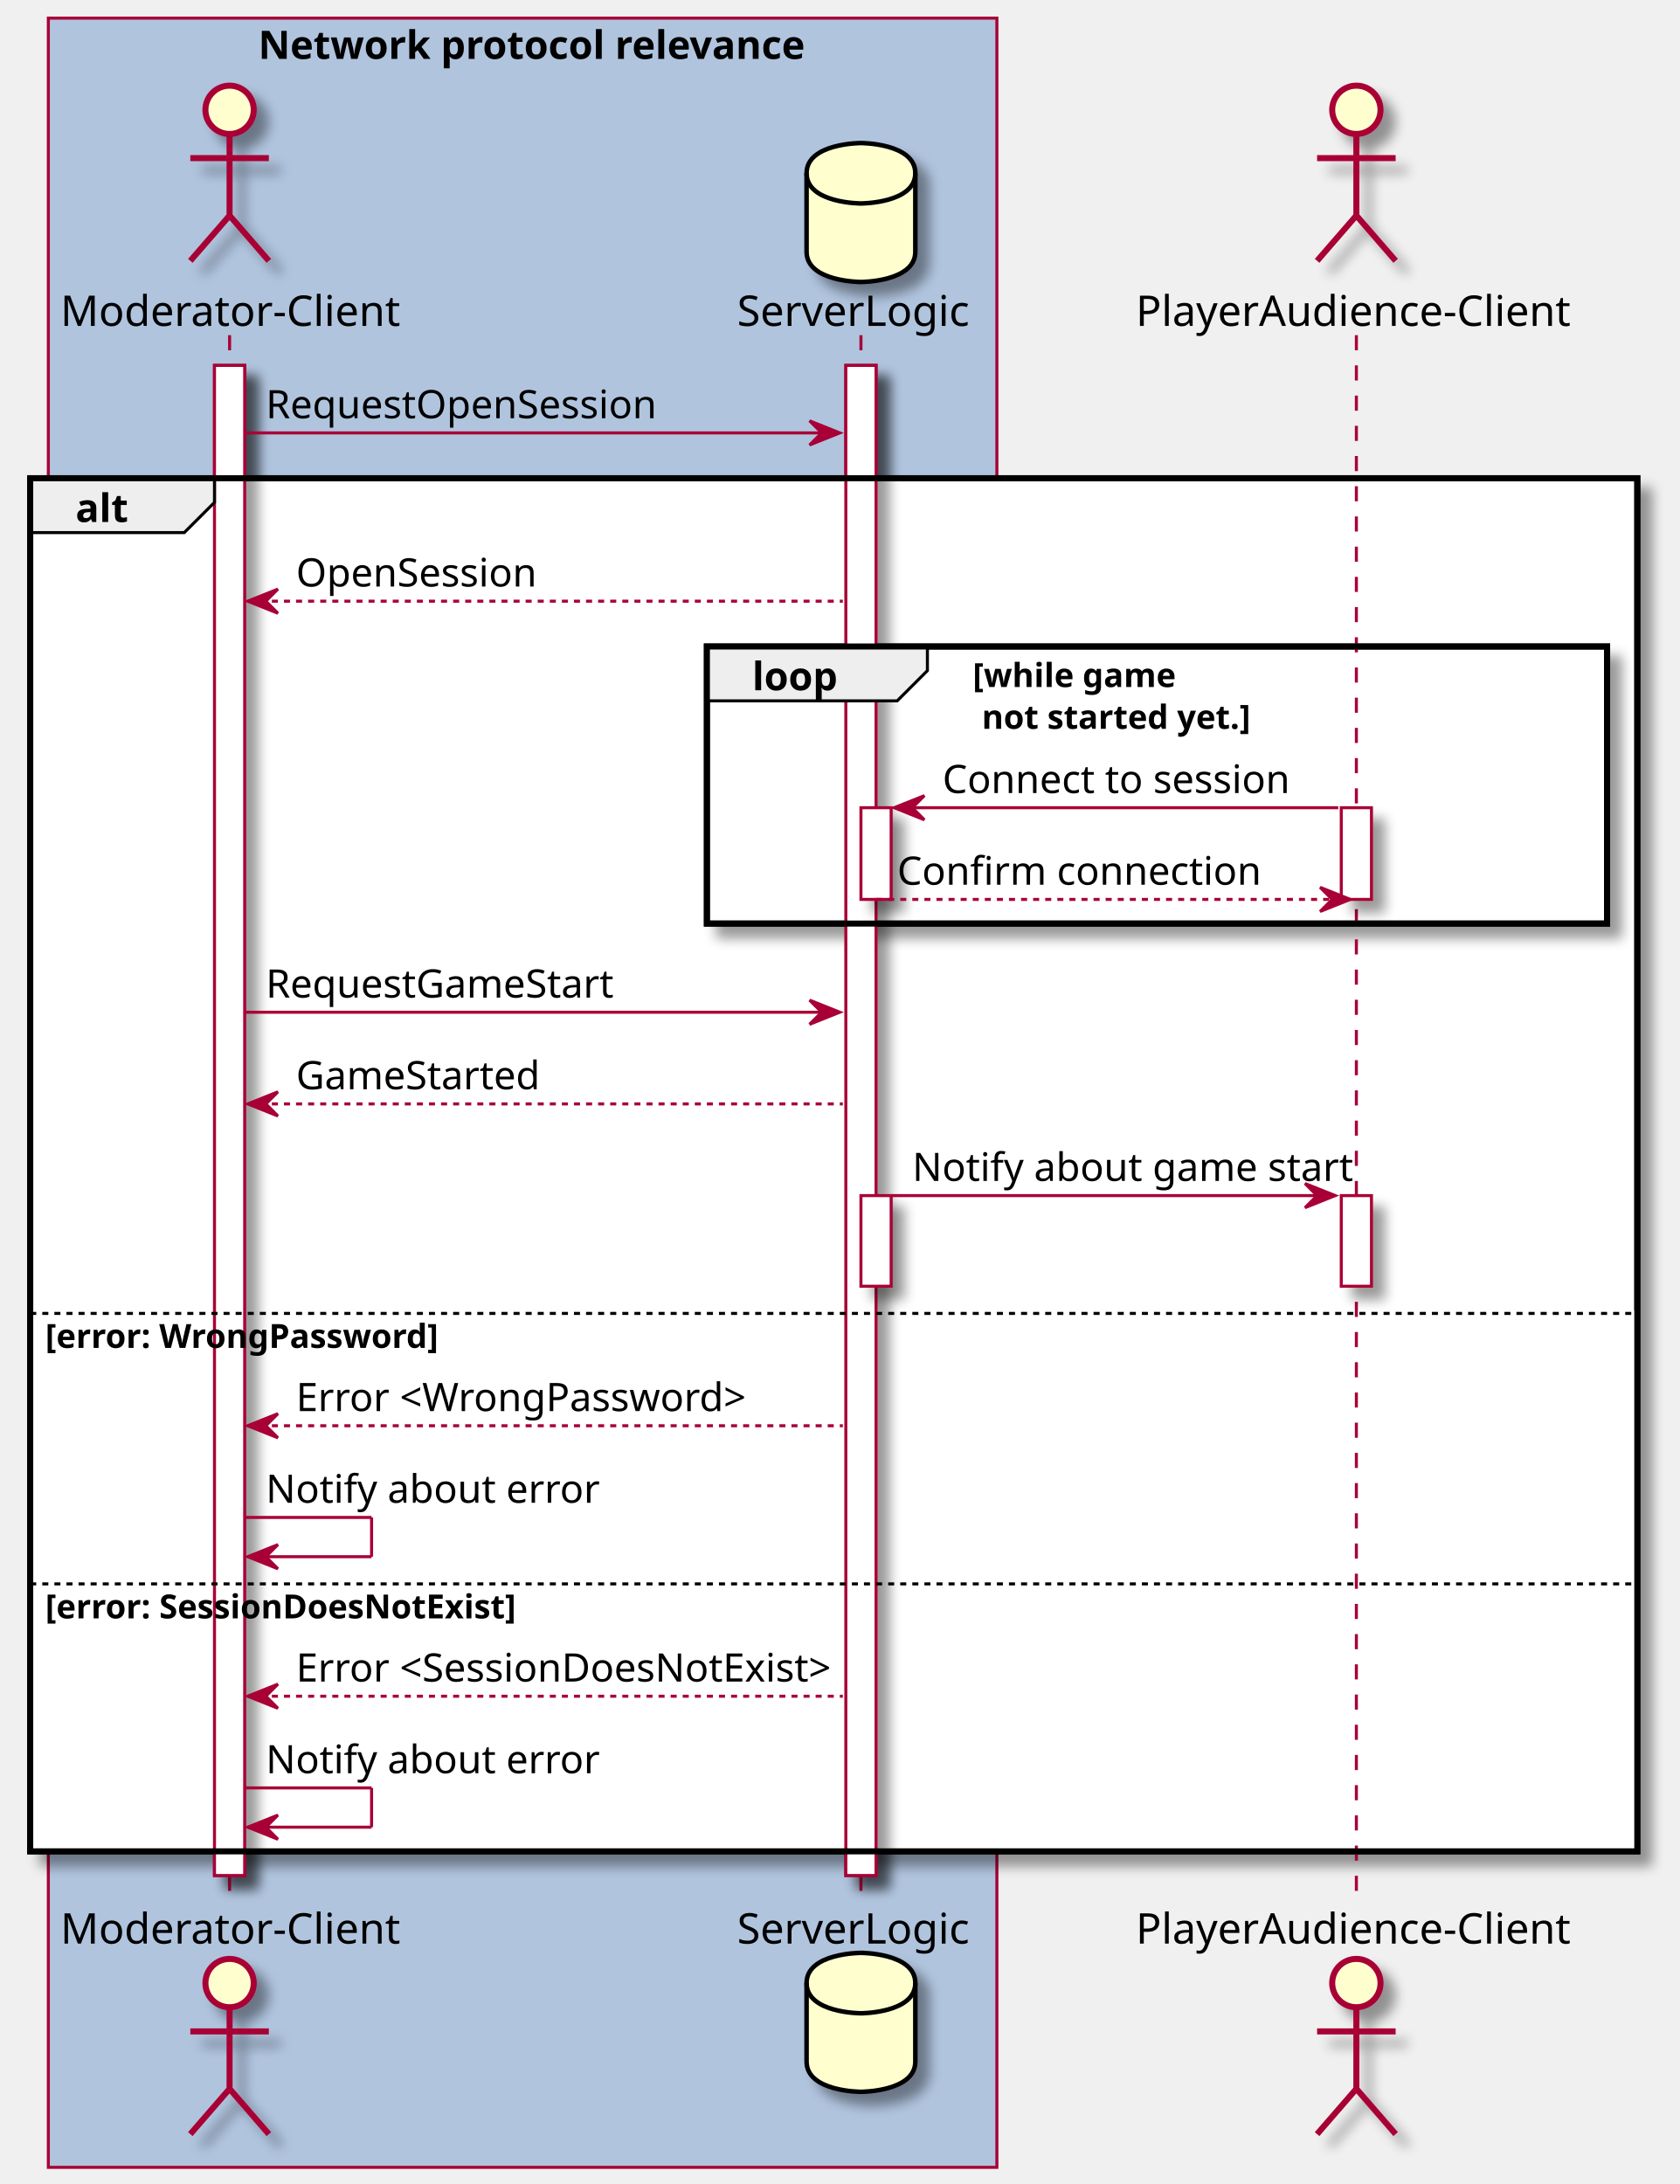
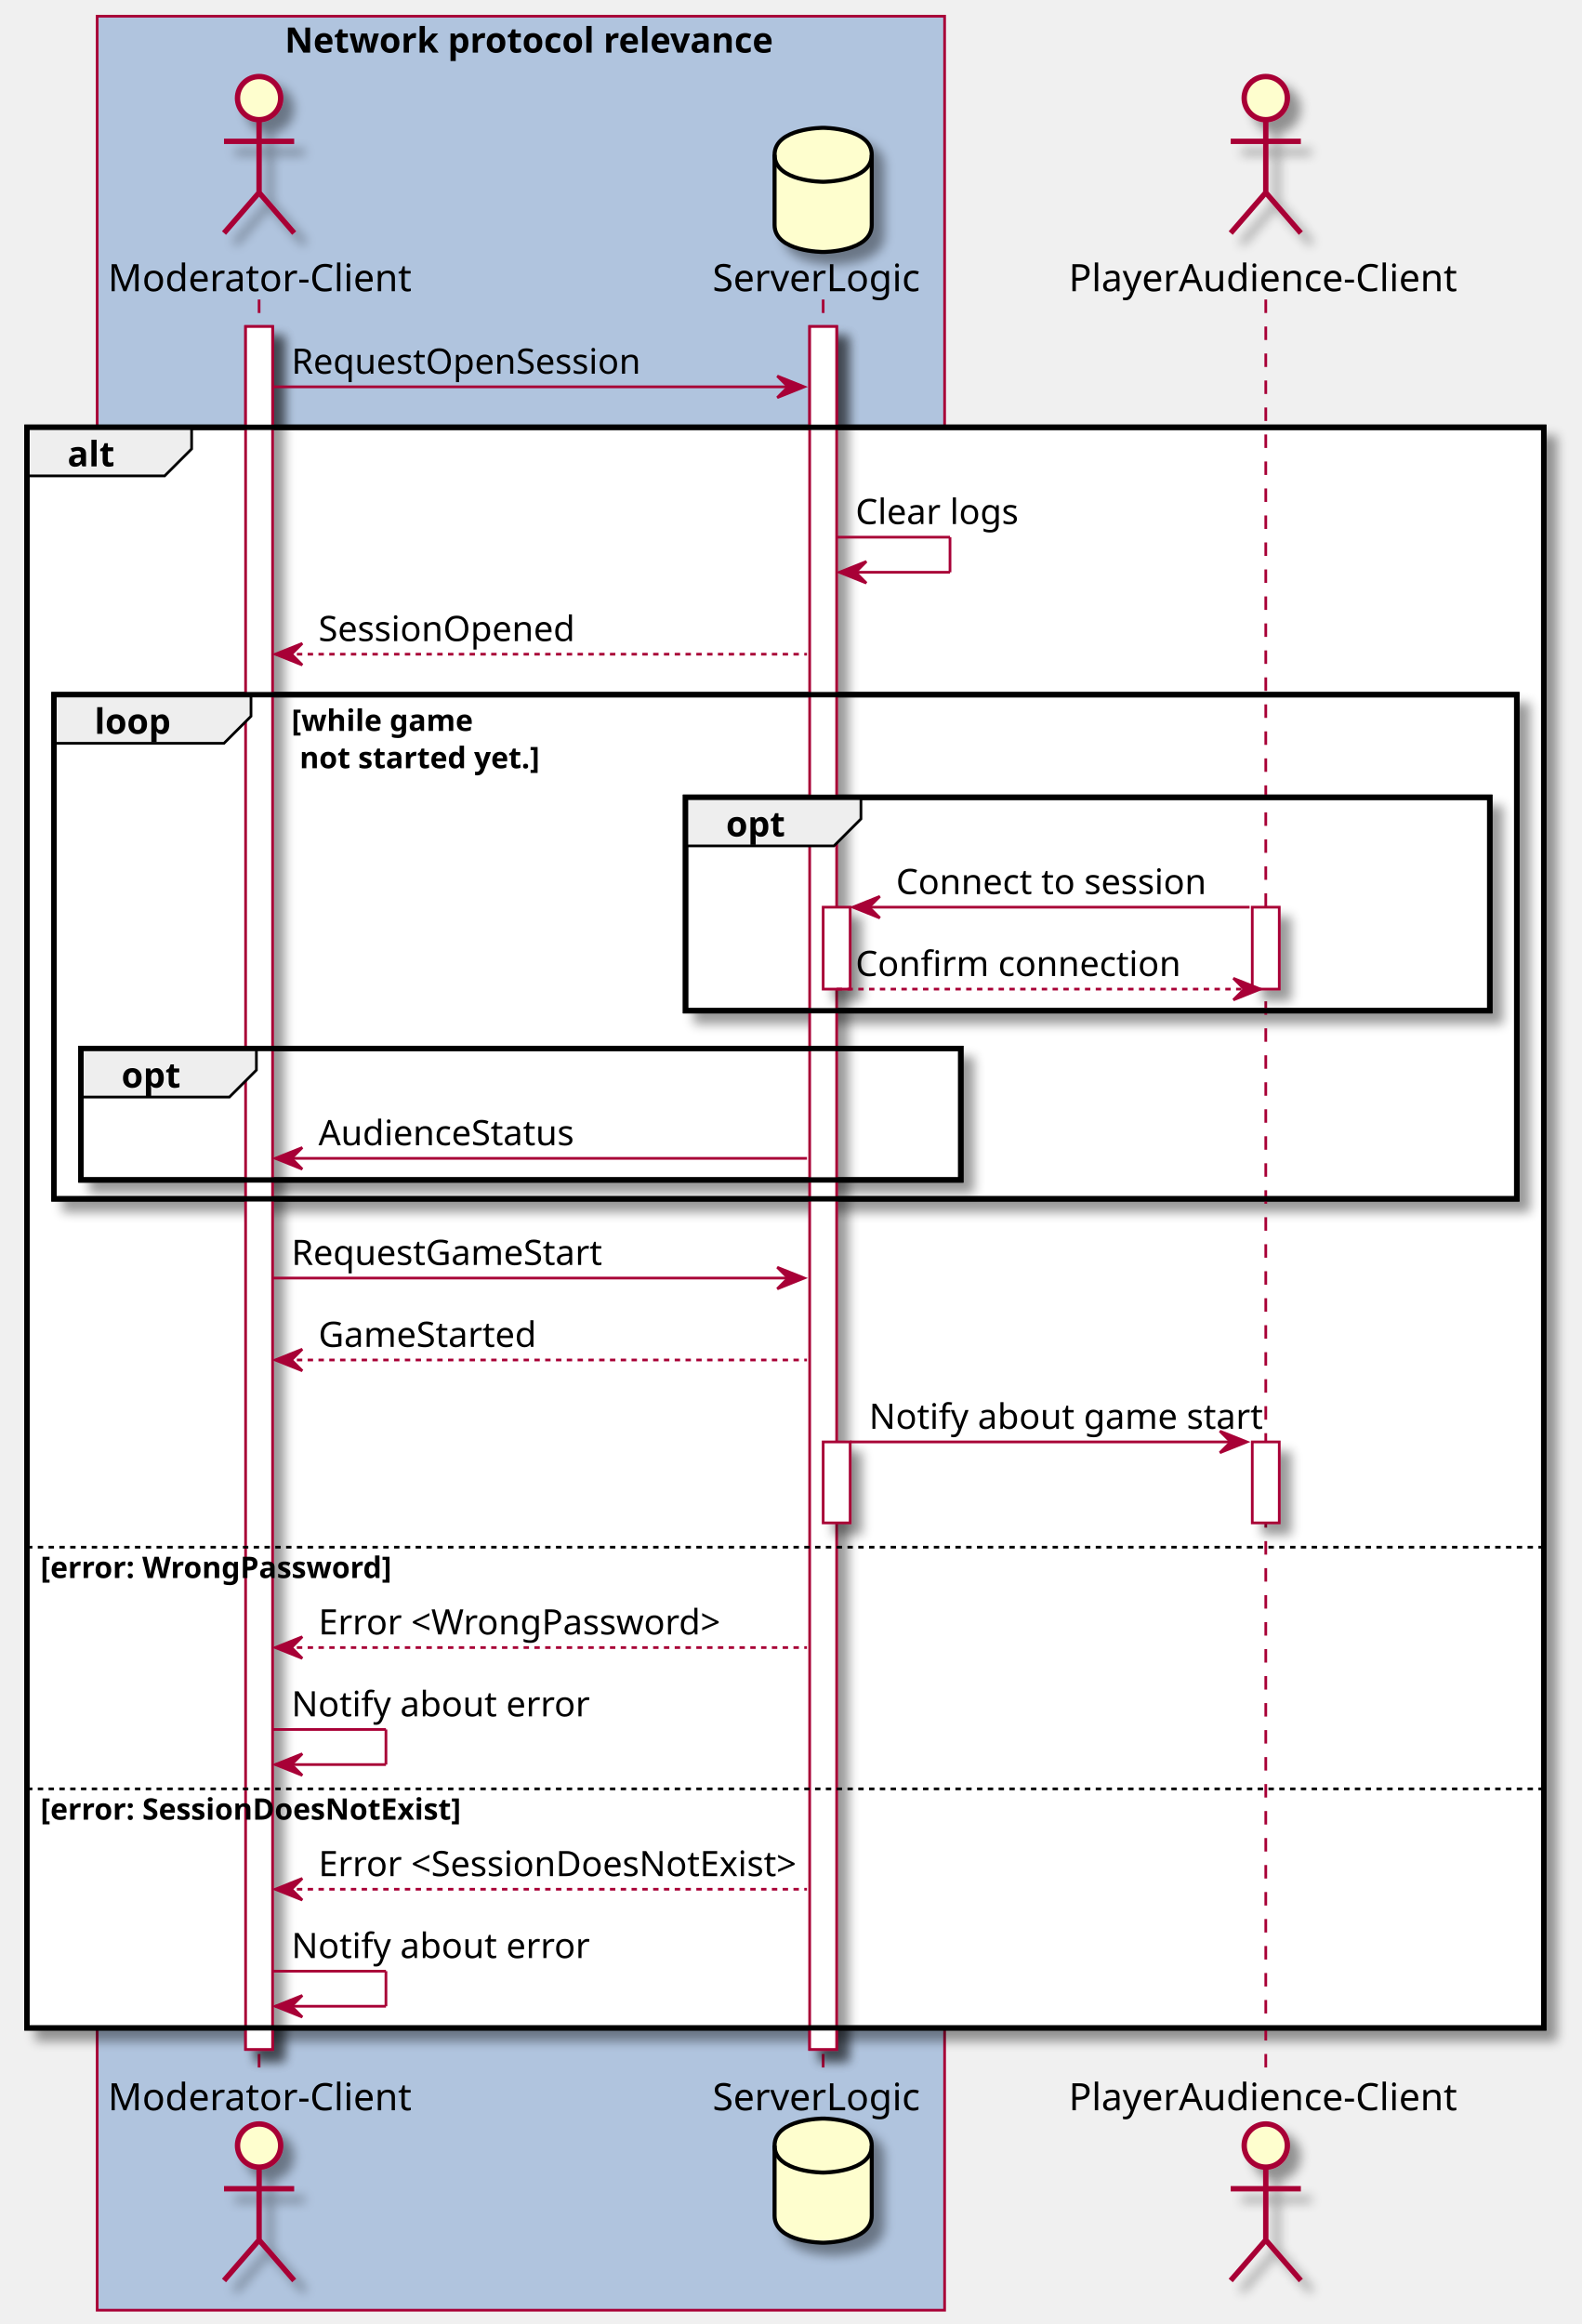
- <svg xmlns="http://www.w3.org/2000/svg" contentScriptType="application/ecmascript" contentStyleType="text/css" height="723px" preserveAspectRatio="none" style="width:556px;height:723px;" version="1.1" viewBox="0 0 556 723" width="556px" zoomAndPan="magnify">
+ <svg xmlns="http://www.w3.org/2000/svg" contentScriptType="application/ecmascript" contentStyleType="text/css" height="861px" preserveAspectRatio="none" style="width:586px;height:861px;" version="1.1" viewBox="0 0 586 861" width="586px" zoomAndPan="magnify">
  <defs>
-     <filter height="300%" id="ff69p797xfipt" width="300%" x="-1" y="-1">
+     <filter height="300%" id="f1agmqu65ckvsm" width="300%" x="-1" y="-1">
      <feGaussianBlur result="blurOut" stdDeviation="2.0" />
      <feColorMatrix in="blurOut" result="blurOut2" type="matrix" values="0 0 0 0 0 0 0 0 0 0 0 0 0 0 0 0 0 0 .4 0" />
      <feOffset dx="4.0" dy="4.0" in="blurOut2" result="blurOut3" />
      <feBlend in="SourceGraphic" in2="blurOut3" mode="normal" />
    </filter>
  </defs>
  <g>
-     <rect fill="#B0C4DE" height="711.484" style="stroke: #A80036; stroke-width: 1.0;" width="314" x="16" y="6" />
-     <text fill="#000000" font-family="sans-serif" font-size="13" font-weight="bold" lengthAdjust="spacingAndGlyphs" textLength="175" x="85.5" y="19.495">Network protocol relevance</text>
-     <rect fill="#FFFFFF" filter="url(#ff69p797xfipt)" height="499.914" style="stroke: #A80036; stroke-width: 1.0;" width="10" x="71" y="120.961" />
-     <rect fill="#FFFFFF" filter="url(#ff69p797xfipt)" height="499.914" style="stroke: #A80036; stroke-width: 1.0;" width="10" x="280" y="120.961" />
-     <rect fill="#FFFFFF" filter="url(#ff69p797xfipt)" height="30.352" style="stroke: #A80036; stroke-width: 1.0;" width="10" x="285" y="267.391" />
-     <rect fill="#FFFFFF" filter="url(#ff69p797xfipt)" height="30" style="stroke: #A80036; stroke-width: 1.0;" width="10" x="285" y="395.797" />
-     <rect fill="#FFFFFF" filter="url(#ff69p797xfipt)" height="30.352" style="stroke: #A80036; stroke-width: 1.0;" width="10" x="444" y="267.391" />
-     <rect fill="#FFFFFF" filter="url(#ff69p797xfipt)" height="30" style="stroke: #A80036; stroke-width: 1.0;" width="10" x="444" y="395.797" />
-     <rect fill="#FFFFFF" filter="url(#ff69p797xfipt)" height="454.562" style="stroke: #000000; stroke-width: 2.0;" width="532" x="10" y="158.312" />
-     <rect fill="#FFFFFF" filter="url(#ff69p797xfipt)" height="91.727" style="stroke: #000000; stroke-width: 2.0;" width="298" x="234" y="214.016" />
-     <rect fill="#FFFFFF" height="89.539" style="stroke: none; stroke-width: 1.0;" width="532" x="10" y="433.797" />
-     <rect fill="#FFFFFF" height="89.539" style="stroke: none; stroke-width: 1.0;" width="532" x="10" y="523.336" />
-     <line style="stroke: #A80036; stroke-width: 1.0; stroke-dasharray: 5.0,5.0;" x1="76" x2="76" y1="110.961" y2="629.875" />
-     <line style="stroke: #A80036; stroke-width: 1.0; stroke-dasharray: 5.0,5.0;" x1="285" x2="285" y1="110.961" y2="629.875" />
-     <line style="stroke: #A80036; stroke-width: 1.0; stroke-dasharray: 5.0,5.0;" x1="449" x2="449" y1="110.961" y2="629.875" />
-     <text fill="#000000" font-family="sans-serif" font-size="14" lengthAdjust="spacingAndGlyphs" textLength="106" x="20" y="107.885">Moderator-Client</text>
-     <ellipse cx="76" cy="36.352" fill="#FEFECE" filter="url(#ff69p797xfipt)" rx="8" ry="8" style="stroke: #A80036; stroke-width: 2.0;" />
-     <path d="M76,44.352 L76,71.352 M63,52.352 L89,52.352 M76,71.352 L63,86.352 M76,71.352 L89,86.352 " fill="none" filter="url(#ff69p797xfipt)" style="stroke: #A80036; stroke-width: 2.0;" />
-     <text fill="#000000" font-family="sans-serif" font-size="14" lengthAdjust="spacingAndGlyphs" textLength="106" x="20" y="643.408">Moderator-Client</text>
-     <ellipse cx="76" cy="656.484" fill="#FEFECE" filter="url(#ff69p797xfipt)" rx="8" ry="8" style="stroke: #A80036; stroke-width: 2.0;" />
-     <path d="M76,664.484 L76,691.484 M63,672.484 L89,672.484 M76,691.484 L63,706.484 M76,691.484 L89,706.484 " fill="none" filter="url(#ff69p797xfipt)" style="stroke: #A80036; stroke-width: 2.0;" />
-     <text fill="#000000" font-family="sans-serif" font-size="14" lengthAdjust="spacingAndGlyphs" textLength="76" x="244" y="107.885">ServerLogic</text>
-     <path d="M267,57.352 C267,47.352 285,47.352 285,47.352 C285,47.352 303,47.352 303,57.352 L303,83.352 C303,93.352 285,93.352 285,93.352 C285,93.352 267,93.352 267,83.352 L267,57.352 " fill="#FEFECE" filter="url(#ff69p797xfipt)" style="stroke: #000000; stroke-width: 1.5;" />
-     <path d="M267,57.352 C267,67.352 285,67.352 285,67.352 C285,67.352 303,67.352 303,57.352 " fill="none" style="stroke: #000000; stroke-width: 1.5;" />
-     <text fill="#000000" font-family="sans-serif" font-size="14" lengthAdjust="spacingAndGlyphs" textLength="76" x="244" y="643.408">ServerLogic</text>
-     <path d="M267,656.484 C267,646.484 285,646.484 285,646.484 C285,646.484 303,646.484 303,656.484 L303,682.484 C303,692.484 285,692.484 285,692.484 C285,692.484 267,692.484 267,682.484 L267,656.484 " fill="#FEFECE" filter="url(#ff69p797xfipt)" style="stroke: #000000; stroke-width: 1.5;" />
-     <path d="M267,656.484 C267,666.484 285,666.484 285,666.484 C285,666.484 303,666.484 303,656.484 " fill="none" style="stroke: #000000; stroke-width: 1.5;" />
-     <text fill="#000000" font-family="sans-serif" font-size="14" lengthAdjust="spacingAndGlyphs" textLength="140" x="376" y="107.885">PlayerAudience-Client</text>
-     <ellipse cx="449" cy="36.352" fill="#FEFECE" filter="url(#ff69p797xfipt)" rx="8" ry="8" style="stroke: #A80036; stroke-width: 2.0;" />
-     <path d="M449,44.352 L449,71.352 M436,52.352 L462,52.352 M449,71.352 L436,86.352 M449,71.352 L462,86.352 " fill="none" filter="url(#ff69p797xfipt)" style="stroke: #A80036; stroke-width: 2.0;" />
-     <text fill="#000000" font-family="sans-serif" font-size="14" lengthAdjust="spacingAndGlyphs" textLength="140" x="376" y="643.408">PlayerAudience-Client</text>
-     <ellipse cx="449" cy="656.484" fill="#FEFECE" filter="url(#ff69p797xfipt)" rx="8" ry="8" style="stroke: #A80036; stroke-width: 2.0;" />
-     <path d="M449,664.484 L449,691.484 M436,672.484 L462,672.484 M449,691.484 L436,706.484 M449,691.484 L462,706.484 " fill="none" filter="url(#ff69p797xfipt)" style="stroke: #A80036; stroke-width: 2.0;" />
-     <rect fill="#FFFFFF" filter="url(#ff69p797xfipt)" height="499.914" style="stroke: #A80036; stroke-width: 1.0;" width="10" x="71" y="120.961" />
-     <rect fill="#FFFFFF" filter="url(#ff69p797xfipt)" height="499.914" style="stroke: #A80036; stroke-width: 1.0;" width="10" x="280" y="120.961" />
-     <rect fill="#FFFFFF" filter="url(#ff69p797xfipt)" height="30.352" style="stroke: #A80036; stroke-width: 1.0;" width="10" x="285" y="267.391" />
-     <rect fill="#FFFFFF" filter="url(#ff69p797xfipt)" height="30" style="stroke: #A80036; stroke-width: 1.0;" width="10" x="285" y="395.797" />
-     <rect fill="#FFFFFF" filter="url(#ff69p797xfipt)" height="30.352" style="stroke: #A80036; stroke-width: 1.0;" width="10" x="444" y="267.391" />
-     <rect fill="#FFFFFF" filter="url(#ff69p797xfipt)" height="30" style="stroke: #A80036; stroke-width: 1.0;" width="10" x="444" y="395.797" />
-     <polygon fill="#A80036" points="268,139.312,278,143.312,268,147.312,272,143.312" style="stroke: #A80036; stroke-width: 1.0;" />
-     <line style="stroke: #A80036; stroke-width: 1.0;" x1="81" x2="274" y1="143.312" y2="143.312" />
-     <text fill="#000000" font-family="sans-serif" font-size="13" lengthAdjust="spacingAndGlyphs" textLength="126" x="88" y="138.456">RequestOpenSession</text>
+     <rect fill="#B0C4DE" height="849.891" style="stroke: #A80036; stroke-width: 1.0;" width="314" x="36" y="6" />
+     <text fill="#000000" font-family="sans-serif" font-size="13" font-weight="bold" lengthAdjust="spacingAndGlyphs" textLength="175" x="105.5" y="19.495">Network protocol relevance</text>
+     <rect fill="#FFFFFF" filter="url(#f1agmqu65ckvsm)" height="638.32" style="stroke: #A80036; stroke-width: 1.0;" width="10" x="91" y="120.961" />
+     <rect fill="#FFFFFF" filter="url(#f1agmqu65ckvsm)" height="638.32" style="stroke: #A80036; stroke-width: 1.0;" width="10" x="300" y="120.961" />
+     <rect fill="#FFFFFF" filter="url(#f1agmqu65ckvsm)" height="30.352" style="stroke: #A80036; stroke-width: 1.0;" width="10" x="305" y="336.094" />
+     <rect fill="#FFFFFF" filter="url(#f1agmqu65ckvsm)" height="30" style="stroke: #A80036; stroke-width: 1.0;" width="10" x="305" y="534.203" />
+     <rect fill="#FFFFFF" filter="url(#f1agmqu65ckvsm)" height="30.352" style="stroke: #A80036; stroke-width: 1.0;" width="10" x="464" y="336.094" />
+     <rect fill="#FFFFFF" filter="url(#f1agmqu65ckvsm)" height="30" style="stroke: #A80036; stroke-width: 1.0;" width="10" x="464" y="534.203" />
+     <rect fill="#FFFFFF" filter="url(#f1agmqu65ckvsm)" height="592.969" style="stroke: #000000; stroke-width: 2.0;" width="562" x="10" y="158.312" />
+     <rect fill="#FFFFFF" filter="url(#f1agmqu65ckvsm)" height="186.781" style="stroke: #000000; stroke-width: 2.0;" width="542" x="20" y="257.367" />
+     <rect fill="#FFFFFF" filter="url(#f1agmqu65ckvsm)" height="79.055" style="stroke: #000000; stroke-width: 2.0;" width="298" x="254" y="295.391" />
+     <rect fill="#FFFFFF" filter="url(#f1agmqu65ckvsm)" height="48.703" style="stroke: #000000; stroke-width: 2.0;" width="326" x="30" y="388.445" />
+     <rect fill="#FFFFFF" height="89.539" style="stroke: none; stroke-width: 1.0;" width="562" x="10" y="572.203" />
+     <rect fill="#FFFFFF" height="89.539" style="stroke: none; stroke-width: 1.0;" width="562" x="10" y="661.742" />
+     <line style="stroke: #A80036; stroke-width: 1.0; stroke-dasharray: 5.0,5.0;" x1="96" x2="96" y1="110.961" y2="768.281" />
+     <line style="stroke: #A80036; stroke-width: 1.0; stroke-dasharray: 5.0,5.0;" x1="305" x2="305" y1="110.961" y2="768.281" />
+     <line style="stroke: #A80036; stroke-width: 1.0; stroke-dasharray: 5.0,5.0;" x1="469" x2="469" y1="110.961" y2="768.281" />
+     <text fill="#000000" font-family="sans-serif" font-size="14" lengthAdjust="spacingAndGlyphs" textLength="106" x="40" y="107.885">Moderator-Client</text>
+     <ellipse cx="96" cy="36.352" fill="#FEFECE" filter="url(#f1agmqu65ckvsm)" rx="8" ry="8" style="stroke: #A80036; stroke-width: 2.0;" />
+     <path d="M96,44.352 L96,71.352 M83,52.352 L109,52.352 M96,71.352 L83,86.352 M96,71.352 L109,86.352 " fill="none" filter="url(#f1agmqu65ckvsm)" style="stroke: #A80036; stroke-width: 2.0;" />
+     <text fill="#000000" font-family="sans-serif" font-size="14" lengthAdjust="spacingAndGlyphs" textLength="106" x="40" y="781.814">Moderator-Client</text>
+     <ellipse cx="96" cy="794.891" fill="#FEFECE" filter="url(#f1agmqu65ckvsm)" rx="8" ry="8" style="stroke: #A80036; stroke-width: 2.0;" />
+     <path d="M96,802.891 L96,829.891 M83,810.891 L109,810.891 M96,829.891 L83,844.891 M96,829.891 L109,844.891 " fill="none" filter="url(#f1agmqu65ckvsm)" style="stroke: #A80036; stroke-width: 2.0;" />
+     <text fill="#000000" font-family="sans-serif" font-size="14" lengthAdjust="spacingAndGlyphs" textLength="76" x="264" y="107.885">ServerLogic</text>
+     <path d="M287,57.352 C287,47.352 305,47.352 305,47.352 C305,47.352 323,47.352 323,57.352 L323,83.352 C323,93.352 305,93.352 305,93.352 C305,93.352 287,93.352 287,83.352 L287,57.352 " fill="#FEFECE" filter="url(#f1agmqu65ckvsm)" style="stroke: #000000; stroke-width: 1.5;" />
+     <path d="M287,57.352 C287,67.352 305,67.352 305,67.352 C305,67.352 323,67.352 323,57.352 " fill="none" style="stroke: #000000; stroke-width: 1.5;" />
+     <text fill="#000000" font-family="sans-serif" font-size="14" lengthAdjust="spacingAndGlyphs" textLength="76" x="264" y="781.814">ServerLogic</text>
+     <path d="M287,794.891 C287,784.891 305,784.891 305,784.891 C305,784.891 323,784.891 323,794.891 L323,820.891 C323,830.891 305,830.891 305,830.891 C305,830.891 287,830.891 287,820.891 L287,794.891 " fill="#FEFECE" filter="url(#f1agmqu65ckvsm)" style="stroke: #000000; stroke-width: 1.5;" />
+     <path d="M287,794.891 C287,804.891 305,804.891 305,804.891 C305,804.891 323,804.891 323,794.891 " fill="none" style="stroke: #000000; stroke-width: 1.5;" />
+     <text fill="#000000" font-family="sans-serif" font-size="14" lengthAdjust="spacingAndGlyphs" textLength="140" x="396" y="107.885">PlayerAudience-Client</text>
+     <ellipse cx="469" cy="36.352" fill="#FEFECE" filter="url(#f1agmqu65ckvsm)" rx="8" ry="8" style="stroke: #A80036; stroke-width: 2.0;" />
+     <path d="M469,44.352 L469,71.352 M456,52.352 L482,52.352 M469,71.352 L456,86.352 M469,71.352 L482,86.352 " fill="none" filter="url(#f1agmqu65ckvsm)" style="stroke: #A80036; stroke-width: 2.0;" />
+     <text fill="#000000" font-family="sans-serif" font-size="14" lengthAdjust="spacingAndGlyphs" textLength="140" x="396" y="781.814">PlayerAudience-Client</text>
+     <ellipse cx="469" cy="794.891" fill="#FEFECE" filter="url(#f1agmqu65ckvsm)" rx="8" ry="8" style="stroke: #A80036; stroke-width: 2.0;" />
+     <path d="M469,802.891 L469,829.891 M456,810.891 L482,810.891 M469,829.891 L456,844.891 M469,829.891 L482,844.891 " fill="none" filter="url(#f1agmqu65ckvsm)" style="stroke: #A80036; stroke-width: 2.0;" />
+     <rect fill="#FFFFFF" filter="url(#f1agmqu65ckvsm)" height="638.32" style="stroke: #A80036; stroke-width: 1.0;" width="10" x="91" y="120.961" />
+     <rect fill="#FFFFFF" filter="url(#f1agmqu65ckvsm)" height="638.32" style="stroke: #A80036; stroke-width: 1.0;" width="10" x="300" y="120.961" />
+     <rect fill="#FFFFFF" filter="url(#f1agmqu65ckvsm)" height="30.352" style="stroke: #A80036; stroke-width: 1.0;" width="10" x="305" y="336.094" />
+     <rect fill="#FFFFFF" filter="url(#f1agmqu65ckvsm)" height="30" style="stroke: #A80036; stroke-width: 1.0;" width="10" x="305" y="534.203" />
+     <rect fill="#FFFFFF" filter="url(#f1agmqu65ckvsm)" height="30.352" style="stroke: #A80036; stroke-width: 1.0;" width="10" x="464" y="336.094" />
+     <rect fill="#FFFFFF" filter="url(#f1agmqu65ckvsm)" height="30" style="stroke: #A80036; stroke-width: 1.0;" width="10" x="464" y="534.203" />
+     <polygon fill="#A80036" points="288,139.312,298,143.312,288,147.312,292,143.312" style="stroke: #A80036; stroke-width: 1.0;" />
+     <line style="stroke: #A80036; stroke-width: 1.0;" x1="101" x2="294" y1="143.312" y2="143.312" />
+     <text fill="#000000" font-family="sans-serif" font-size="13" lengthAdjust="spacingAndGlyphs" textLength="126" x="108" y="138.456">RequestOpenSession</text>
    <path d="M10,158.312 L71,158.312 L71,166.312 L61,176.312 L10,176.312 L10,158.312 " fill="#EEEEEE" style="stroke: #000000; stroke-width: 1.0;" />
-     <rect fill="none" height="454.562" style="stroke: #000000; stroke-width: 2.0;" width="532" x="10" y="158.312" />
+     <rect fill="none" height="592.969" style="stroke: #000000; stroke-width: 2.0;" width="562" x="10" y="158.312" />
    <text fill="#000000" font-family="sans-serif" font-size="13" font-weight="bold" lengthAdjust="spacingAndGlyphs" textLength="16" x="25" y="172.808">alt</text>
-     <polygon fill="#A80036" points="92,195.016,82,199.016,92,203.016,88,199.016" style="stroke: #A80036; stroke-width: 1.0;" />
-     <line style="stroke: #A80036; stroke-width: 1.0; stroke-dasharray: 2.0,2.0;" x1="86" x2="279" y1="199.016" y2="199.016" />
-     <text fill="#000000" font-family="sans-serif" font-size="13" lengthAdjust="spacingAndGlyphs" textLength="78" x="98" y="194.159">OpenSession</text>
-     <path d="M234,214.016 L307,214.016 L307,222.016 L297,232.016 L234,232.016 L234,214.016 " fill="#EEEEEE" style="stroke: #000000; stroke-width: 1.0;" />
-     <rect fill="none" height="91.727" style="stroke: #000000; stroke-width: 2.0;" width="298" x="234" y="214.016" />
-     <text fill="#000000" font-family="sans-serif" font-size="13" font-weight="bold" lengthAdjust="spacingAndGlyphs" textLength="28" x="249" y="228.511">loop</text>
-     <text fill="#000000" font-family="sans-serif" font-size="11" font-weight="bold" lengthAdjust="spacingAndGlyphs" textLength="68" x="322" y="227.435">[while game</text>
-     <text fill="#000000" font-family="sans-serif" font-size="11" font-weight="bold" lengthAdjust="spacingAndGlyphs" textLength="88" x="325" y="241.27">not started yet.]</text>
-     <polygon fill="#A80036" points="306,263.391,296,267.391,306,271.391,302,267.391" style="stroke: #A80036; stroke-width: 1.0;" />
-     <line style="stroke: #A80036; stroke-width: 1.0;" x1="300" x2="443" y1="267.391" y2="267.391" />
-     <text fill="#000000" font-family="sans-serif" font-size="13" lengthAdjust="spacingAndGlyphs" textLength="112" x="312" y="262.534">Connect to session</text>
-     <polygon fill="#A80036" points="437,293.742,447,297.742,437,301.742,441,297.742" style="stroke: #A80036; stroke-width: 1.0;" />
-     <line style="stroke: #A80036; stroke-width: 1.0; stroke-dasharray: 2.0,2.0;" x1="290" x2="443" y1="297.742" y2="297.742" />
-     <text fill="#000000" font-family="sans-serif" font-size="13" lengthAdjust="spacingAndGlyphs" textLength="111" x="297" y="292.886">Confirm connection</text>
-     <polygon fill="#A80036" points="268,331.094,278,335.094,268,339.094,272,335.094" style="stroke: #A80036; stroke-width: 1.0;" />
-     <line style="stroke: #A80036; stroke-width: 1.0;" x1="81" x2="274" y1="335.094" y2="335.094" />
-     <text fill="#000000" font-family="sans-serif" font-size="13" lengthAdjust="spacingAndGlyphs" textLength="111" x="88" y="330.237">RequestGameStart</text>
-     <polygon fill="#A80036" points="92,361.445,82,365.445,92,369.445,88,365.445" style="stroke: #A80036; stroke-width: 1.0;" />
-     <line style="stroke: #A80036; stroke-width: 1.0; stroke-dasharray: 2.0,2.0;" x1="86" x2="279" y1="365.445" y2="365.445" />
-     <text fill="#000000" font-family="sans-serif" font-size="13" lengthAdjust="spacingAndGlyphs" textLength="77" x="98" y="360.589">GameStarted</text>
-     <polygon fill="#A80036" points="432,391.797,442,395.797,432,399.797,436,395.797" style="stroke: #A80036; stroke-width: 1.0;" />
-     <line style="stroke: #A80036; stroke-width: 1.0;" x1="295" x2="438" y1="395.797" y2="395.797" />
-     <text fill="#000000" font-family="sans-serif" font-size="13" lengthAdjust="spacingAndGlyphs" textLength="135" x="302" y="390.94">Notify about game start</text>
-     <line style="stroke: #000000; stroke-width: 1.0; stroke-dasharray: 2.0,2.0;" x1="10" x2="542" y1="434.797" y2="434.797" />
-     <text fill="#000000" font-family="sans-serif" font-size="11" font-weight="bold" lengthAdjust="spacingAndGlyphs" textLength="135" x="15" y="446.216">[error: WrongPassword]</text>
-     <polygon fill="#A80036" points="92,467.984,82,471.984,92,475.984,88,471.984" style="stroke: #A80036; stroke-width: 1.0;" />
-     <line style="stroke: #A80036; stroke-width: 1.0; stroke-dasharray: 2.0,2.0;" x1="86" x2="279" y1="471.984" y2="471.984" />
-     <text fill="#000000" font-family="sans-serif" font-size="13" lengthAdjust="spacingAndGlyphs" textLength="143" x="98" y="467.128">Error &lt;WrongPassword&gt;</text>
-     <line style="stroke: #A80036; stroke-width: 1.0;" x1="81" x2="123" y1="502.336" y2="502.336" />
-     <line style="stroke: #A80036; stroke-width: 1.0;" x1="123" x2="123" y1="502.336" y2="515.336" />
-     <line style="stroke: #A80036; stroke-width: 1.0;" x1="82" x2="123" y1="515.336" y2="515.336" />
-     <polygon fill="#A80036" points="92,511.336,82,515.336,92,519.336,88,515.336" style="stroke: #A80036; stroke-width: 1.0;" />
-     <text fill="#000000" font-family="sans-serif" font-size="13" lengthAdjust="spacingAndGlyphs" textLength="99" x="88" y="497.479">Notify about error</text>
-     <line style="stroke: #000000; stroke-width: 1.0; stroke-dasharray: 2.0,2.0;" x1="10" x2="542" y1="524.336" y2="524.336" />
-     <text fill="#000000" font-family="sans-serif" font-size="11" font-weight="bold" lengthAdjust="spacingAndGlyphs" textLength="160" x="15" y="535.755">[error: SessionDoesNotExist]</text>
-     <polygon fill="#A80036" points="92,557.523,82,561.523,92,565.523,88,561.523" style="stroke: #A80036; stroke-width: 1.0;" />
-     <line style="stroke: #A80036; stroke-width: 1.0; stroke-dasharray: 2.0,2.0;" x1="86" x2="279" y1="561.523" y2="561.523" />
-     <text fill="#000000" font-family="sans-serif" font-size="13" lengthAdjust="spacingAndGlyphs" textLength="175" x="98" y="556.667">Error &lt;SessionDoesNotExist&gt;</text>
-     <line style="stroke: #A80036; stroke-width: 1.0;" x1="81" x2="123" y1="591.875" y2="591.875" />
-     <line style="stroke: #A80036; stroke-width: 1.0;" x1="123" x2="123" y1="591.875" y2="604.875" />
-     <line style="stroke: #A80036; stroke-width: 1.0;" x1="82" x2="123" y1="604.875" y2="604.875" />
-     <polygon fill="#A80036" points="92,600.875,82,604.875,92,608.875,88,604.875" style="stroke: #A80036; stroke-width: 1.0;" />
-     <text fill="#000000" font-family="sans-serif" font-size="13" lengthAdjust="spacingAndGlyphs" textLength="99" x="88" y="587.019">Notify about error</text>
+     <line style="stroke: #A80036; stroke-width: 1.0;" x1="310" x2="352" y1="199.016" y2="199.016" />
+     <line style="stroke: #A80036; stroke-width: 1.0;" x1="352" x2="352" y1="199.016" y2="212.016" />
+     <line style="stroke: #A80036; stroke-width: 1.0;" x1="311" x2="352" y1="212.016" y2="212.016" />
+     <polygon fill="#A80036" points="321,208.016,311,212.016,321,216.016,317,212.016" style="stroke: #A80036; stroke-width: 1.0;" />
+     <text fill="#000000" font-family="sans-serif" font-size="13" lengthAdjust="spacingAndGlyphs" textLength="58" x="317" y="194.159">Clear logs</text>
+     <polygon fill="#A80036" points="112,238.367,102,242.367,112,246.367,108,242.367" style="stroke: #A80036; stroke-width: 1.0;" />
+     <line style="stroke: #A80036; stroke-width: 1.0; stroke-dasharray: 2.0,2.0;" x1="106" x2="299" y1="242.367" y2="242.367" />
+     <text fill="#000000" font-family="sans-serif" font-size="13" lengthAdjust="spacingAndGlyphs" textLength="92" x="118" y="237.511">SessionOpened</text>
+     <path d="M20,257.367 L93,257.367 L93,265.367 L83,275.367 L20,275.367 L20,257.367 " fill="#EEEEEE" style="stroke: #000000; stroke-width: 1.0;" />
+     <rect fill="none" height="186.781" style="stroke: #000000; stroke-width: 2.0;" width="542" x="20" y="257.367" />
+     <text fill="#000000" font-family="sans-serif" font-size="13" font-weight="bold" lengthAdjust="spacingAndGlyphs" textLength="28" x="35" y="271.862">loop</text>
+     <text fill="#000000" font-family="sans-serif" font-size="11" font-weight="bold" lengthAdjust="spacingAndGlyphs" textLength="68" x="108" y="270.786">[while game</text>
+     <text fill="#000000" font-family="sans-serif" font-size="11" font-weight="bold" lengthAdjust="spacingAndGlyphs" textLength="88" x="111" y="284.622">not started yet.]</text>
+     <path d="M254,295.391 L319,295.391 L319,303.391 L309,313.391 L254,313.391 L254,295.391 " fill="#EEEEEE" style="stroke: #000000; stroke-width: 1.0;" />
+     <rect fill="none" height="79.055" style="stroke: #000000; stroke-width: 2.0;" width="298" x="254" y="295.391" />
+     <text fill="#000000" font-family="sans-serif" font-size="13" font-weight="bold" lengthAdjust="spacingAndGlyphs" textLength="20" x="269" y="309.886">opt</text>
+     <polygon fill="#A80036" points="326,332.094,316,336.094,326,340.094,322,336.094" style="stroke: #A80036; stroke-width: 1.0;" />
+     <line style="stroke: #A80036; stroke-width: 1.0;" x1="320" x2="463" y1="336.094" y2="336.094" />
+     <text fill="#000000" font-family="sans-serif" font-size="13" lengthAdjust="spacingAndGlyphs" textLength="112" x="332" y="331.237">Connect to session</text>
+     <polygon fill="#A80036" points="457,362.445,467,366.445,457,370.445,461,366.445" style="stroke: #A80036; stroke-width: 1.0;" />
+     <line style="stroke: #A80036; stroke-width: 1.0; stroke-dasharray: 2.0,2.0;" x1="310" x2="463" y1="366.445" y2="366.445" />
+     <text fill="#000000" font-family="sans-serif" font-size="13" lengthAdjust="spacingAndGlyphs" textLength="111" x="317" y="361.589">Confirm connection</text>
+     <path d="M30,388.445 L95,388.445 L95,396.445 L85,406.445 L30,406.445 L30,388.445 " fill="#EEEEEE" style="stroke: #000000; stroke-width: 1.0;" />
+     <rect fill="none" height="48.703" style="stroke: #000000; stroke-width: 2.0;" width="326" x="30" y="388.445" />
+     <text fill="#000000" font-family="sans-serif" font-size="13" font-weight="bold" lengthAdjust="spacingAndGlyphs" textLength="20" x="45" y="402.94">opt</text>
+     <polygon fill="#A80036" points="112,425.148,102,429.148,112,433.148,108,429.148" style="stroke: #A80036; stroke-width: 1.0;" />
+     <line style="stroke: #A80036; stroke-width: 1.0;" x1="106" x2="299" y1="429.148" y2="429.148" />
+     <text fill="#000000" font-family="sans-serif" font-size="13" lengthAdjust="spacingAndGlyphs" textLength="92" x="118" y="424.292">AudienceStatus</text>
+     <polygon fill="#A80036" points="288,469.5,298,473.5,288,477.5,292,473.5" style="stroke: #A80036; stroke-width: 1.0;" />
+     <line style="stroke: #A80036; stroke-width: 1.0;" x1="101" x2="294" y1="473.5" y2="473.5" />
+     <text fill="#000000" font-family="sans-serif" font-size="13" lengthAdjust="spacingAndGlyphs" textLength="111" x="108" y="468.644">RequestGameStart</text>
+     <polygon fill="#A80036" points="112,499.852,102,503.852,112,507.852,108,503.852" style="stroke: #A80036; stroke-width: 1.0;" />
+     <line style="stroke: #A80036; stroke-width: 1.0; stroke-dasharray: 2.0,2.0;" x1="106" x2="299" y1="503.852" y2="503.852" />
+     <text fill="#000000" font-family="sans-serif" font-size="13" lengthAdjust="spacingAndGlyphs" textLength="77" x="118" y="498.995">GameStarted</text>
+     <polygon fill="#A80036" points="452,530.203,462,534.203,452,538.203,456,534.203" style="stroke: #A80036; stroke-width: 1.0;" />
+     <line style="stroke: #A80036; stroke-width: 1.0;" x1="315" x2="458" y1="534.203" y2="534.203" />
+     <text fill="#000000" font-family="sans-serif" font-size="13" lengthAdjust="spacingAndGlyphs" textLength="135" x="322" y="529.347">Notify about game start</text>
+     <line style="stroke: #000000; stroke-width: 1.0; stroke-dasharray: 2.0,2.0;" x1="10" x2="572" y1="573.203" y2="573.203" />
+     <text fill="#000000" font-family="sans-serif" font-size="11" font-weight="bold" lengthAdjust="spacingAndGlyphs" textLength="135" x="15" y="584.622">[error: WrongPassword]</text>
+     <polygon fill="#A80036" points="112,606.391,102,610.391,112,614.391,108,610.391" style="stroke: #A80036; stroke-width: 1.0;" />
+     <line style="stroke: #A80036; stroke-width: 1.0; stroke-dasharray: 2.0,2.0;" x1="106" x2="299" y1="610.391" y2="610.391" />
+     <text fill="#000000" font-family="sans-serif" font-size="13" lengthAdjust="spacingAndGlyphs" textLength="143" x="118" y="605.534">Error &lt;WrongPassword&gt;</text>
+     <line style="stroke: #A80036; stroke-width: 1.0;" x1="101" x2="143" y1="640.742" y2="640.742" />
+     <line style="stroke: #A80036; stroke-width: 1.0;" x1="143" x2="143" y1="640.742" y2="653.742" />
+     <line style="stroke: #A80036; stroke-width: 1.0;" x1="102" x2="143" y1="653.742" y2="653.742" />
+     <polygon fill="#A80036" points="112,649.742,102,653.742,112,657.742,108,653.742" style="stroke: #A80036; stroke-width: 1.0;" />
+     <text fill="#000000" font-family="sans-serif" font-size="13" lengthAdjust="spacingAndGlyphs" textLength="99" x="108" y="635.886">Notify about error</text>
+     <line style="stroke: #000000; stroke-width: 1.0; stroke-dasharray: 2.0,2.0;" x1="10" x2="572" y1="662.742" y2="662.742" />
+     <text fill="#000000" font-family="sans-serif" font-size="11" font-weight="bold" lengthAdjust="spacingAndGlyphs" textLength="160" x="15" y="674.161">[error: SessionDoesNotExist]</text>
+     <polygon fill="#A80036" points="112,695.93,102,699.93,112,703.93,108,699.93" style="stroke: #A80036; stroke-width: 1.0;" />
+     <line style="stroke: #A80036; stroke-width: 1.0; stroke-dasharray: 2.0,2.0;" x1="106" x2="299" y1="699.93" y2="699.93" />
+     <text fill="#000000" font-family="sans-serif" font-size="13" lengthAdjust="spacingAndGlyphs" textLength="175" x="118" y="695.073">Error &lt;SessionDoesNotExist&gt;</text>
+     <line style="stroke: #A80036; stroke-width: 1.0;" x1="101" x2="143" y1="730.281" y2="730.281" />
+     <line style="stroke: #A80036; stroke-width: 1.0;" x1="143" x2="143" y1="730.281" y2="743.281" />
+     <line style="stroke: #A80036; stroke-width: 1.0;" x1="102" x2="143" y1="743.281" y2="743.281" />
+     <polygon fill="#A80036" points="112,739.281,102,743.281,112,747.281,108,743.281" style="stroke: #A80036; stroke-width: 1.0;" />
+     <text fill="#000000" font-family="sans-serif" font-size="13" lengthAdjust="spacingAndGlyphs" textLength="99" x="108" y="725.425">Notify about error</text>
  </g>
</svg>
